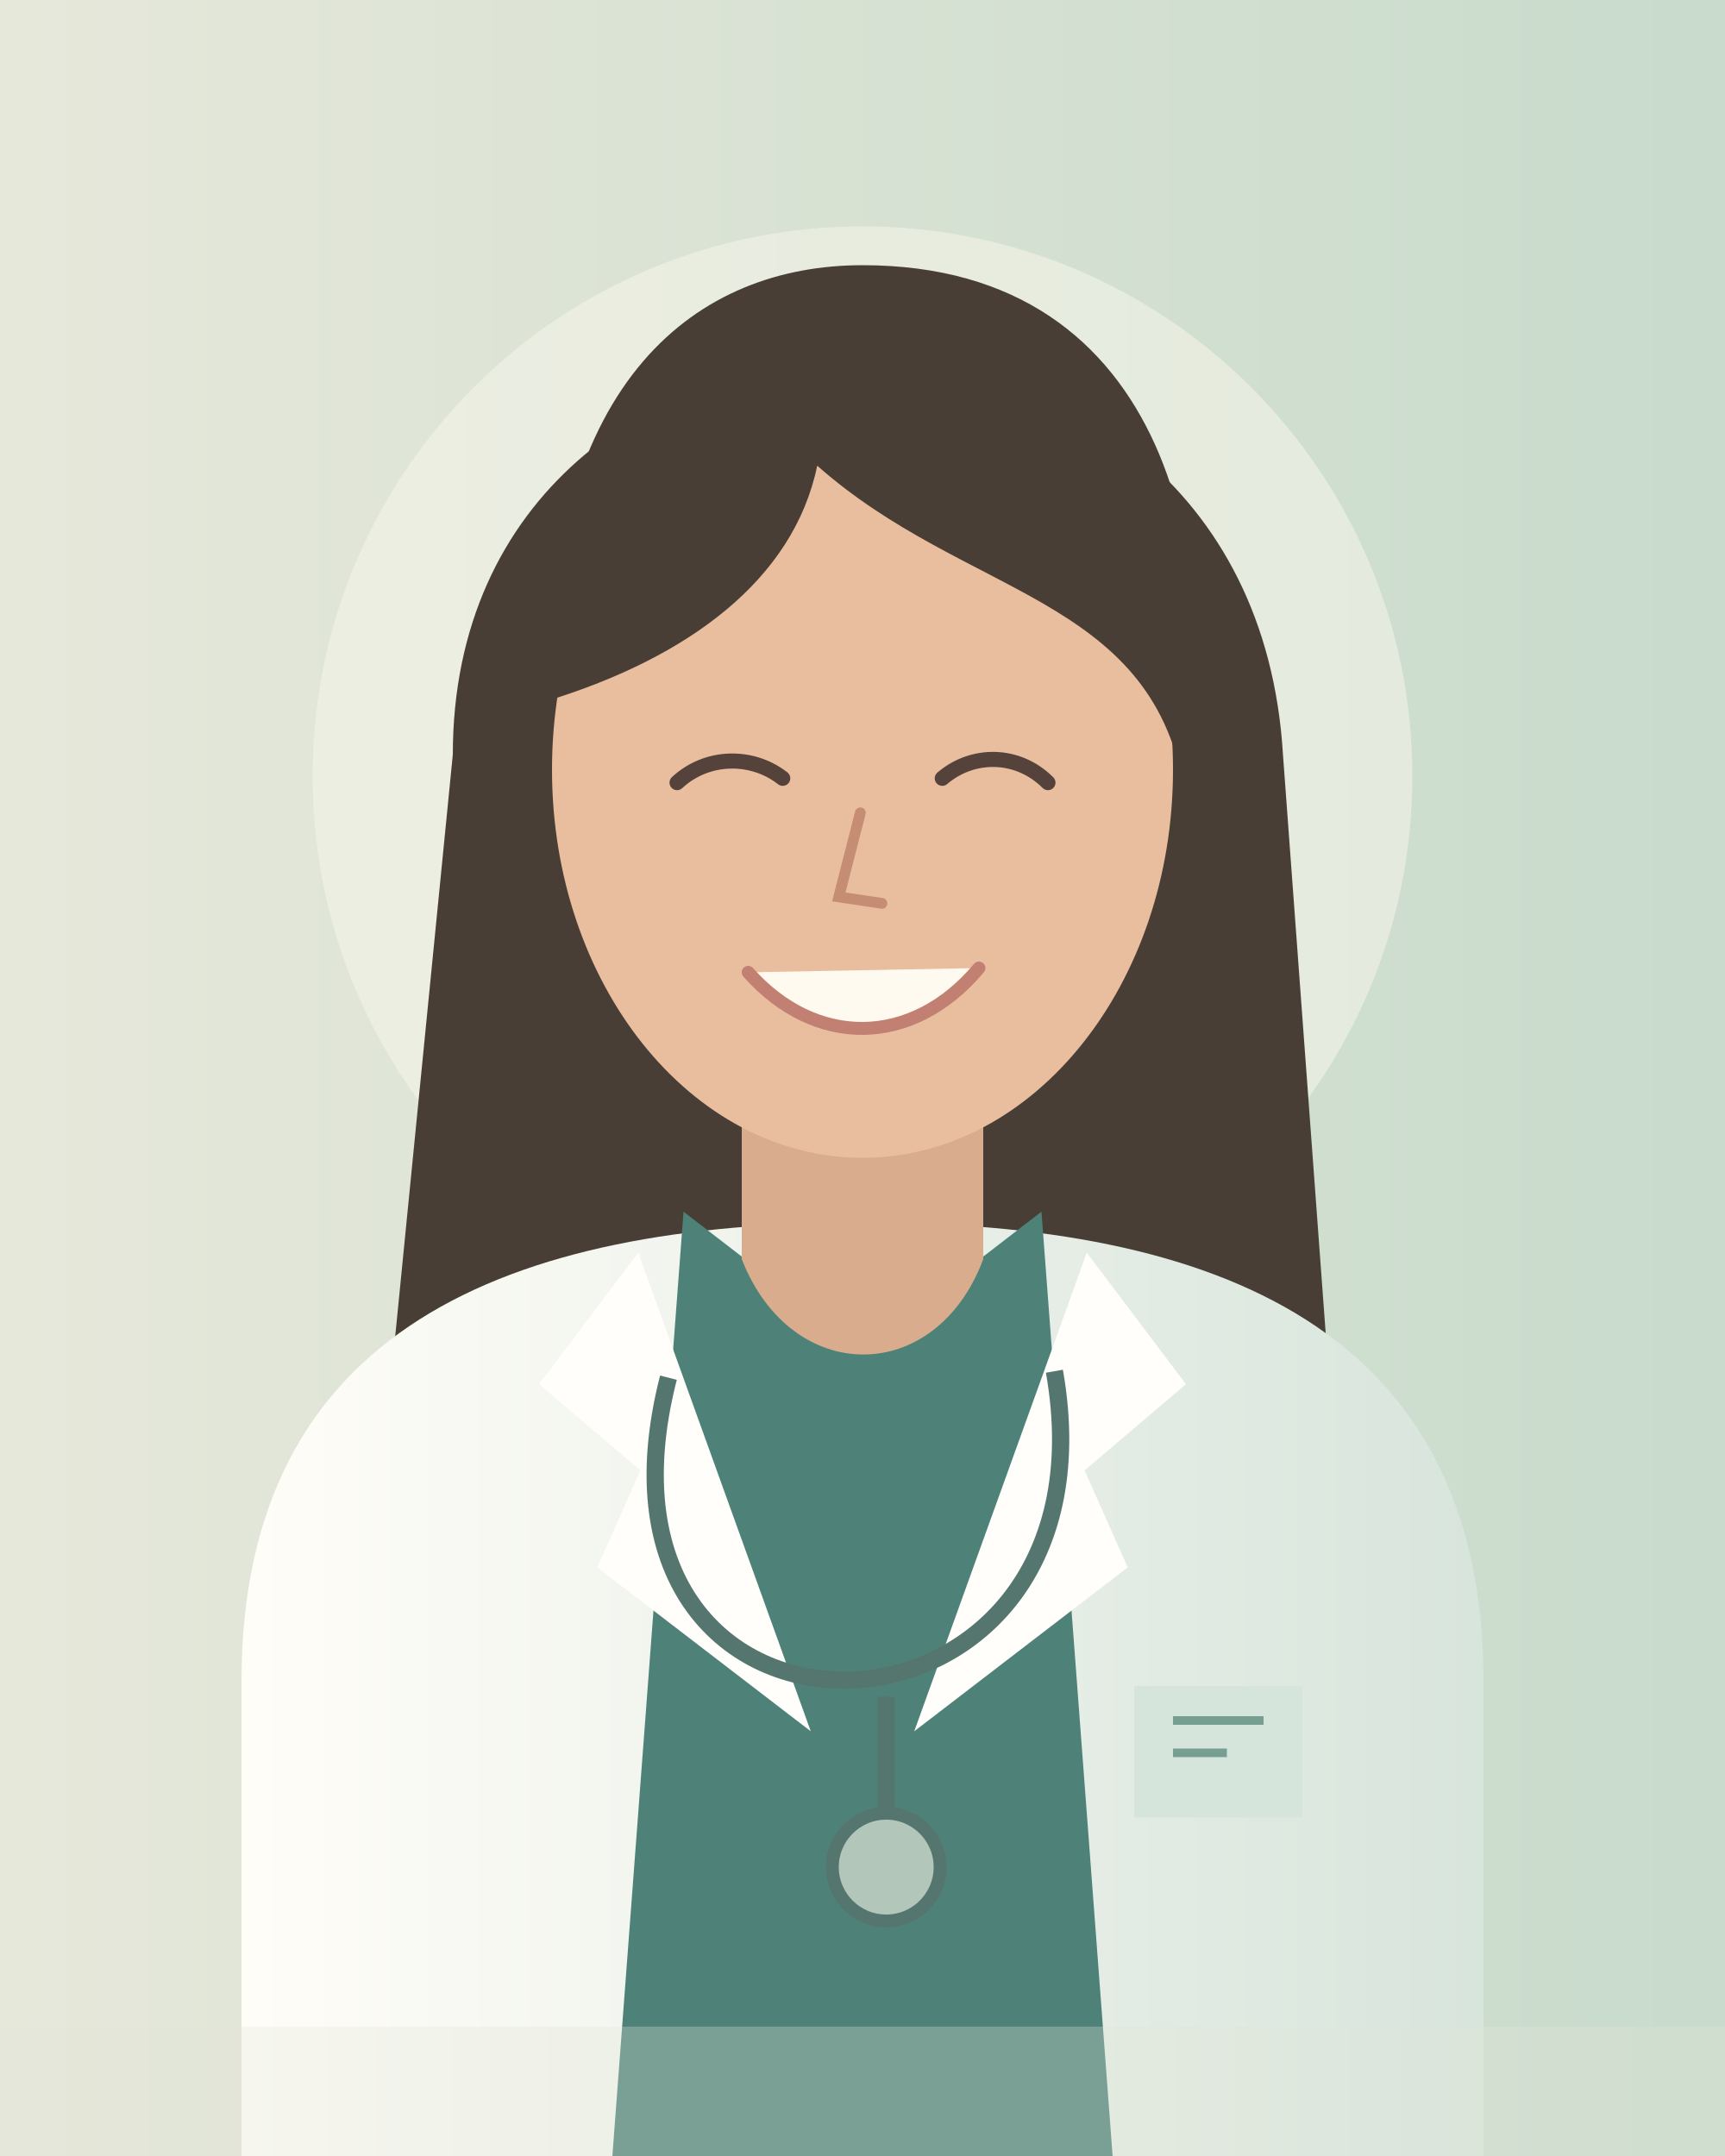
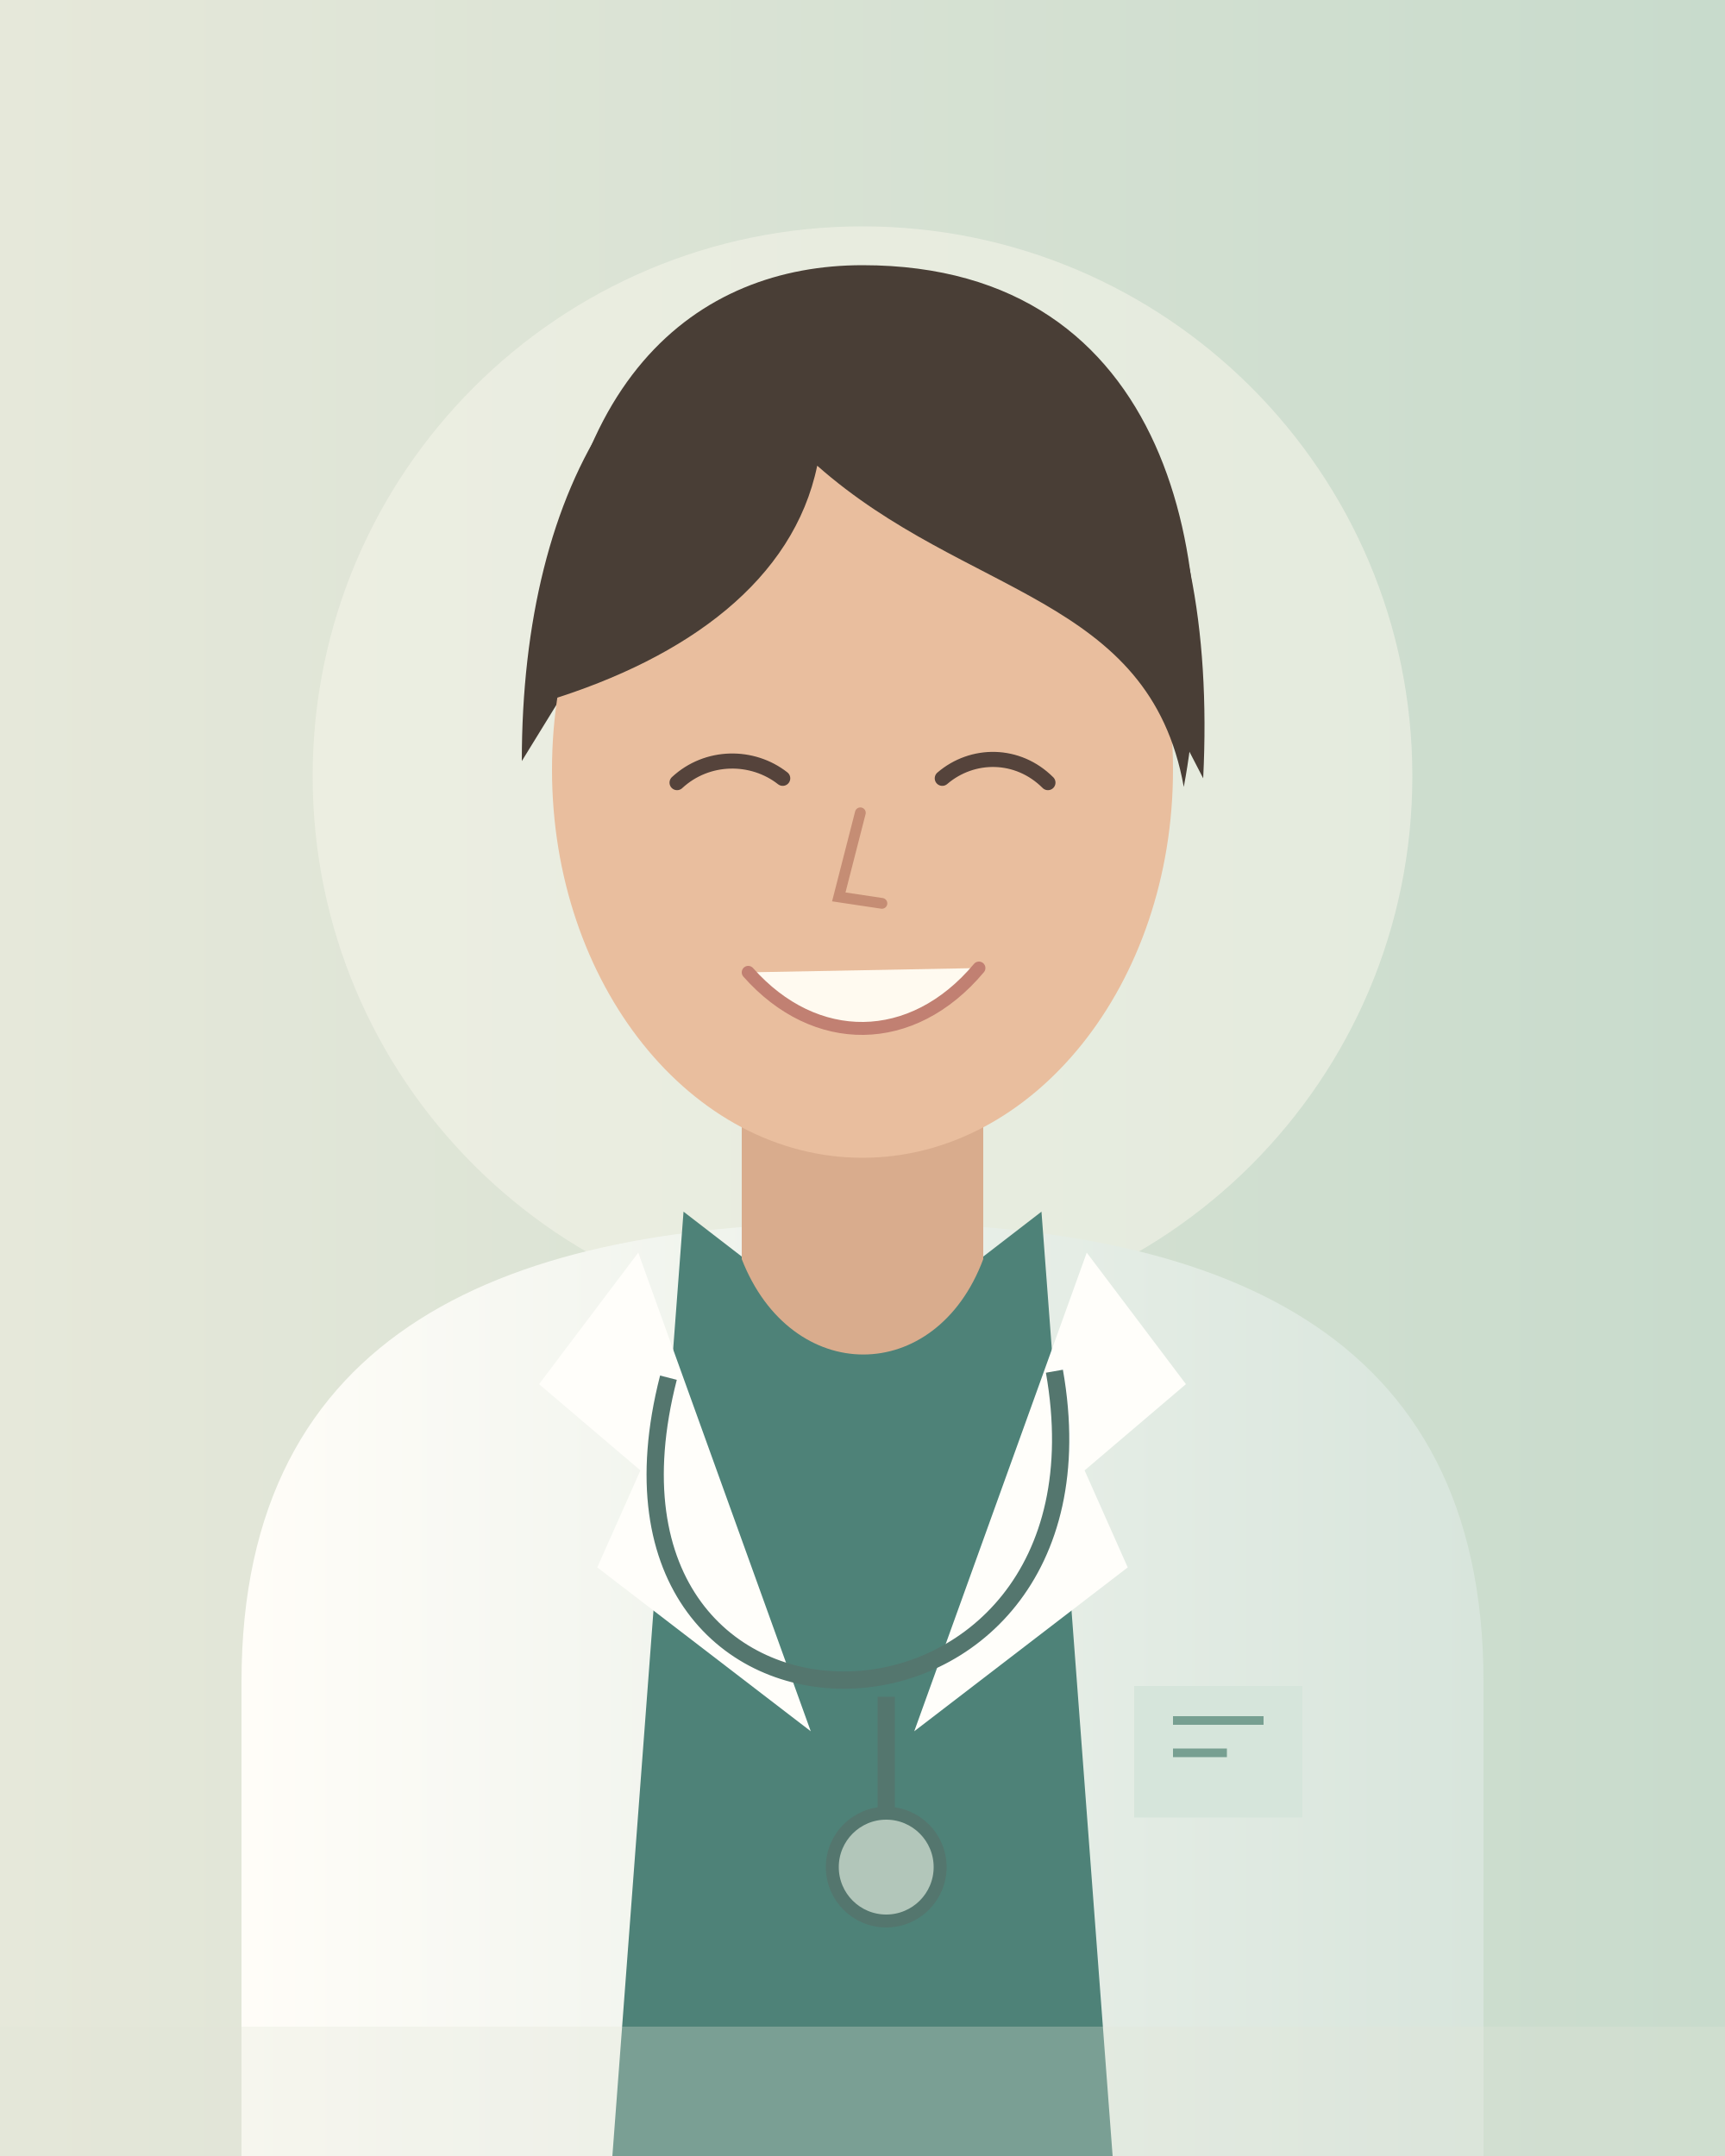
<svg xmlns="http://www.w3.org/2000/svg" viewBox="0 0 800 1000" fill="none">
  <defs>
    <linearGradient id="bg">
      <stop stop-color="#e6e8da" />
      <stop offset="1" stop-color="#c8dbcc" />
    </linearGradient>
    <linearGradient id="coat">
      <stop stop-color="#fffdf8" />
      <stop offset="1" stop-color="#d8e5dc" />
    </linearGradient>
  </defs>
  <path fill="url(#bg)" d="M0 0h800v1000H0z" />
  <circle cx="400" cy="360" r="255" fill="#f4f3e8" opacity=".6" />
-   <path d="M210 350c0-240 370-250 385 0l22 298-437 5Z" fill="#493e36" />
+   <path d="M242 353c0-129 55-223 158-223 112 0 165 90 158 231l-31-60H274Z" fill="#493e36" />
  <path d="M112 1000V780c0-164 124-213 288-213s288 49 288 213v220" fill="url(#coat)" />
  <path d="m317 562 83 64 83-64 33 438H284Z" fill="#4e8278" />
  <path d="M344 472v112c23 59 90 59 112 0V472Z" fill="#d9ac8d" />
  <ellipse cx="400" cy="357" rx="144" ry="180" fill="#e9be9e" />
  <path d="M254 325c-1-150 70-202 146-202 144 0 168 141 149 242-16-89-101-88-170-149-11 53-60 89-125 109Z" fill="#493e36" />
  <path d="M314 363c14-13 35-13 49-2m74 0c14-12 35-12 49 2" stroke="#55433b" stroke-width="7" stroke-linecap="round" />
  <path d="m399 377-10 39 20 3" stroke="#c58d74" stroke-width="5" stroke-linecap="round" />
  <path d="M347 451c31 35 76 35 107-2" fill="#fffaf0" />
  <path d="M347 451c31 35 76 35 107-2" stroke="#c18072" stroke-width="6" stroke-linecap="round" />
  <path d="m296 581 80 222-99-76 20-45-47-40Zm208 0-80 222 99-76-20-45 47-40Z" fill="#fffefa" />
  <path d="M310 639c-49 191 212 184 179-3" stroke="#54766e" stroke-width="8" />
  <path d="M411 787v64" stroke="#54766e" stroke-width="8" />
  <circle cx="411" cy="866" r="25" fill="#b2c6ba" stroke="#54766e" stroke-width="6" />
  <path d="M526 782h78v61h-78z" fill="#d6e5db" />
  <path d="M544 798h42m-42 15h25" stroke="#779f91" stroke-width="4" />
  <path d="M0 940h800v60H0z" fill="#e0e5d6" opacity=".3" />
</svg>
